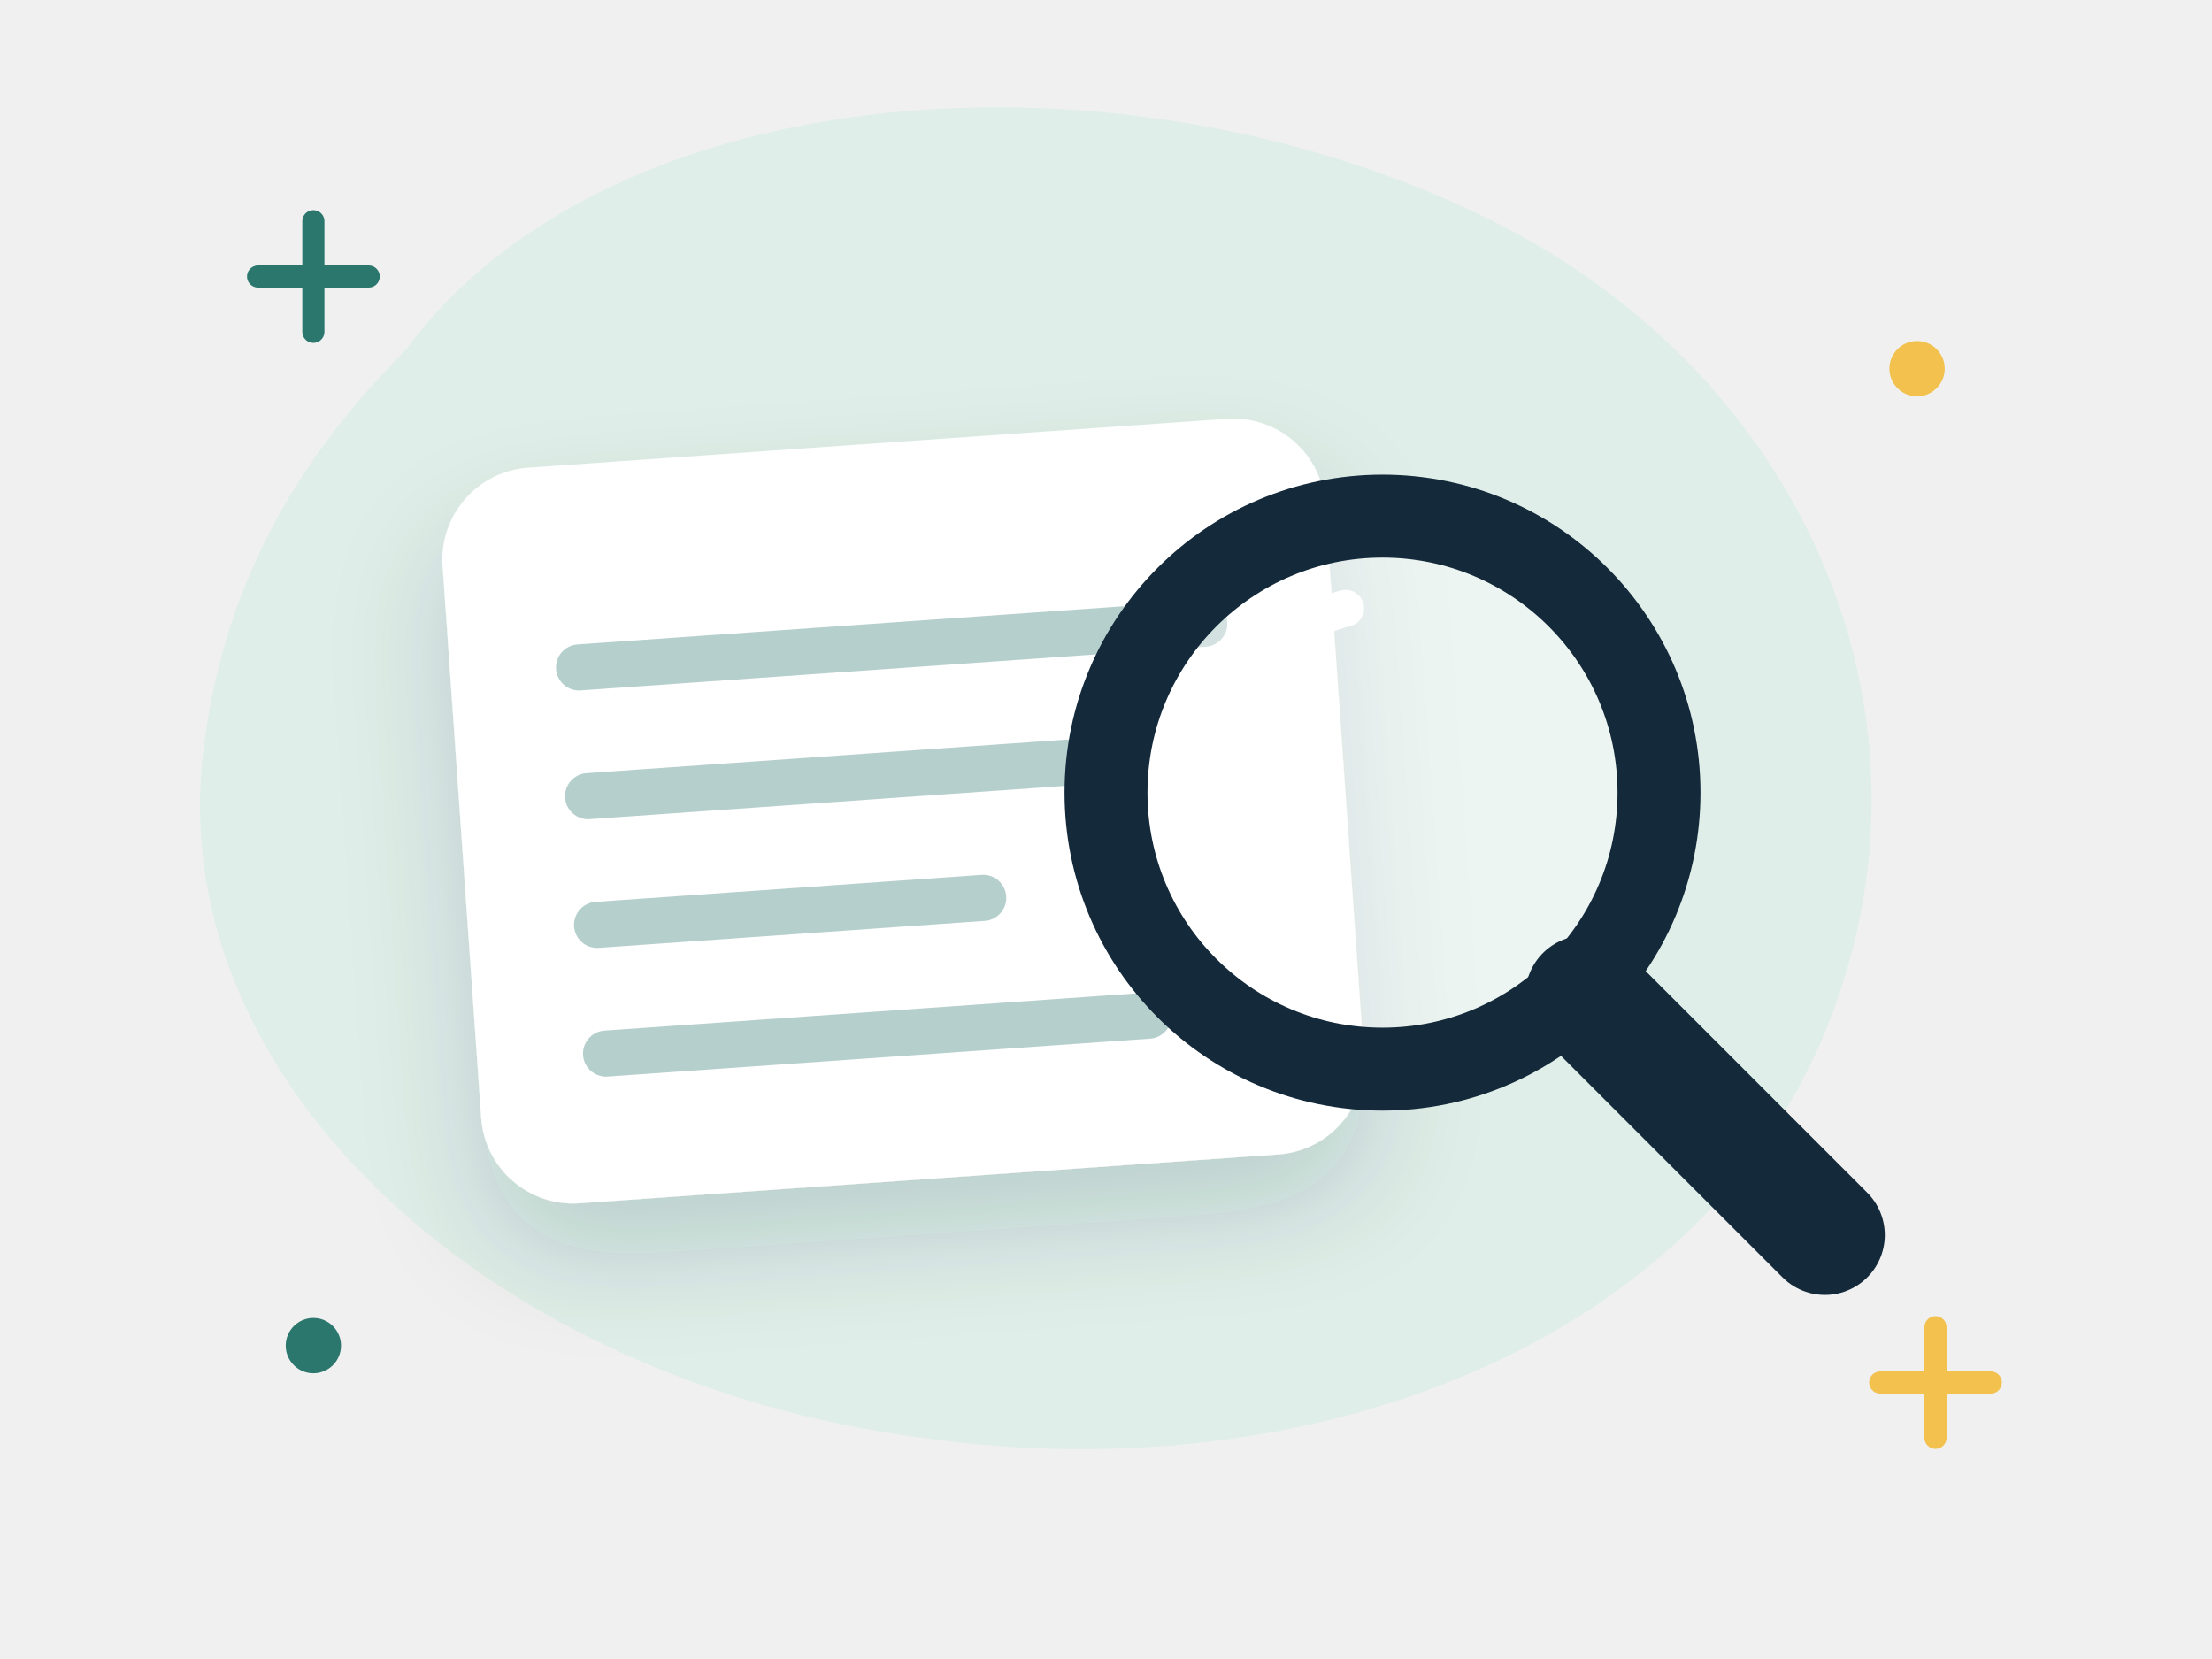
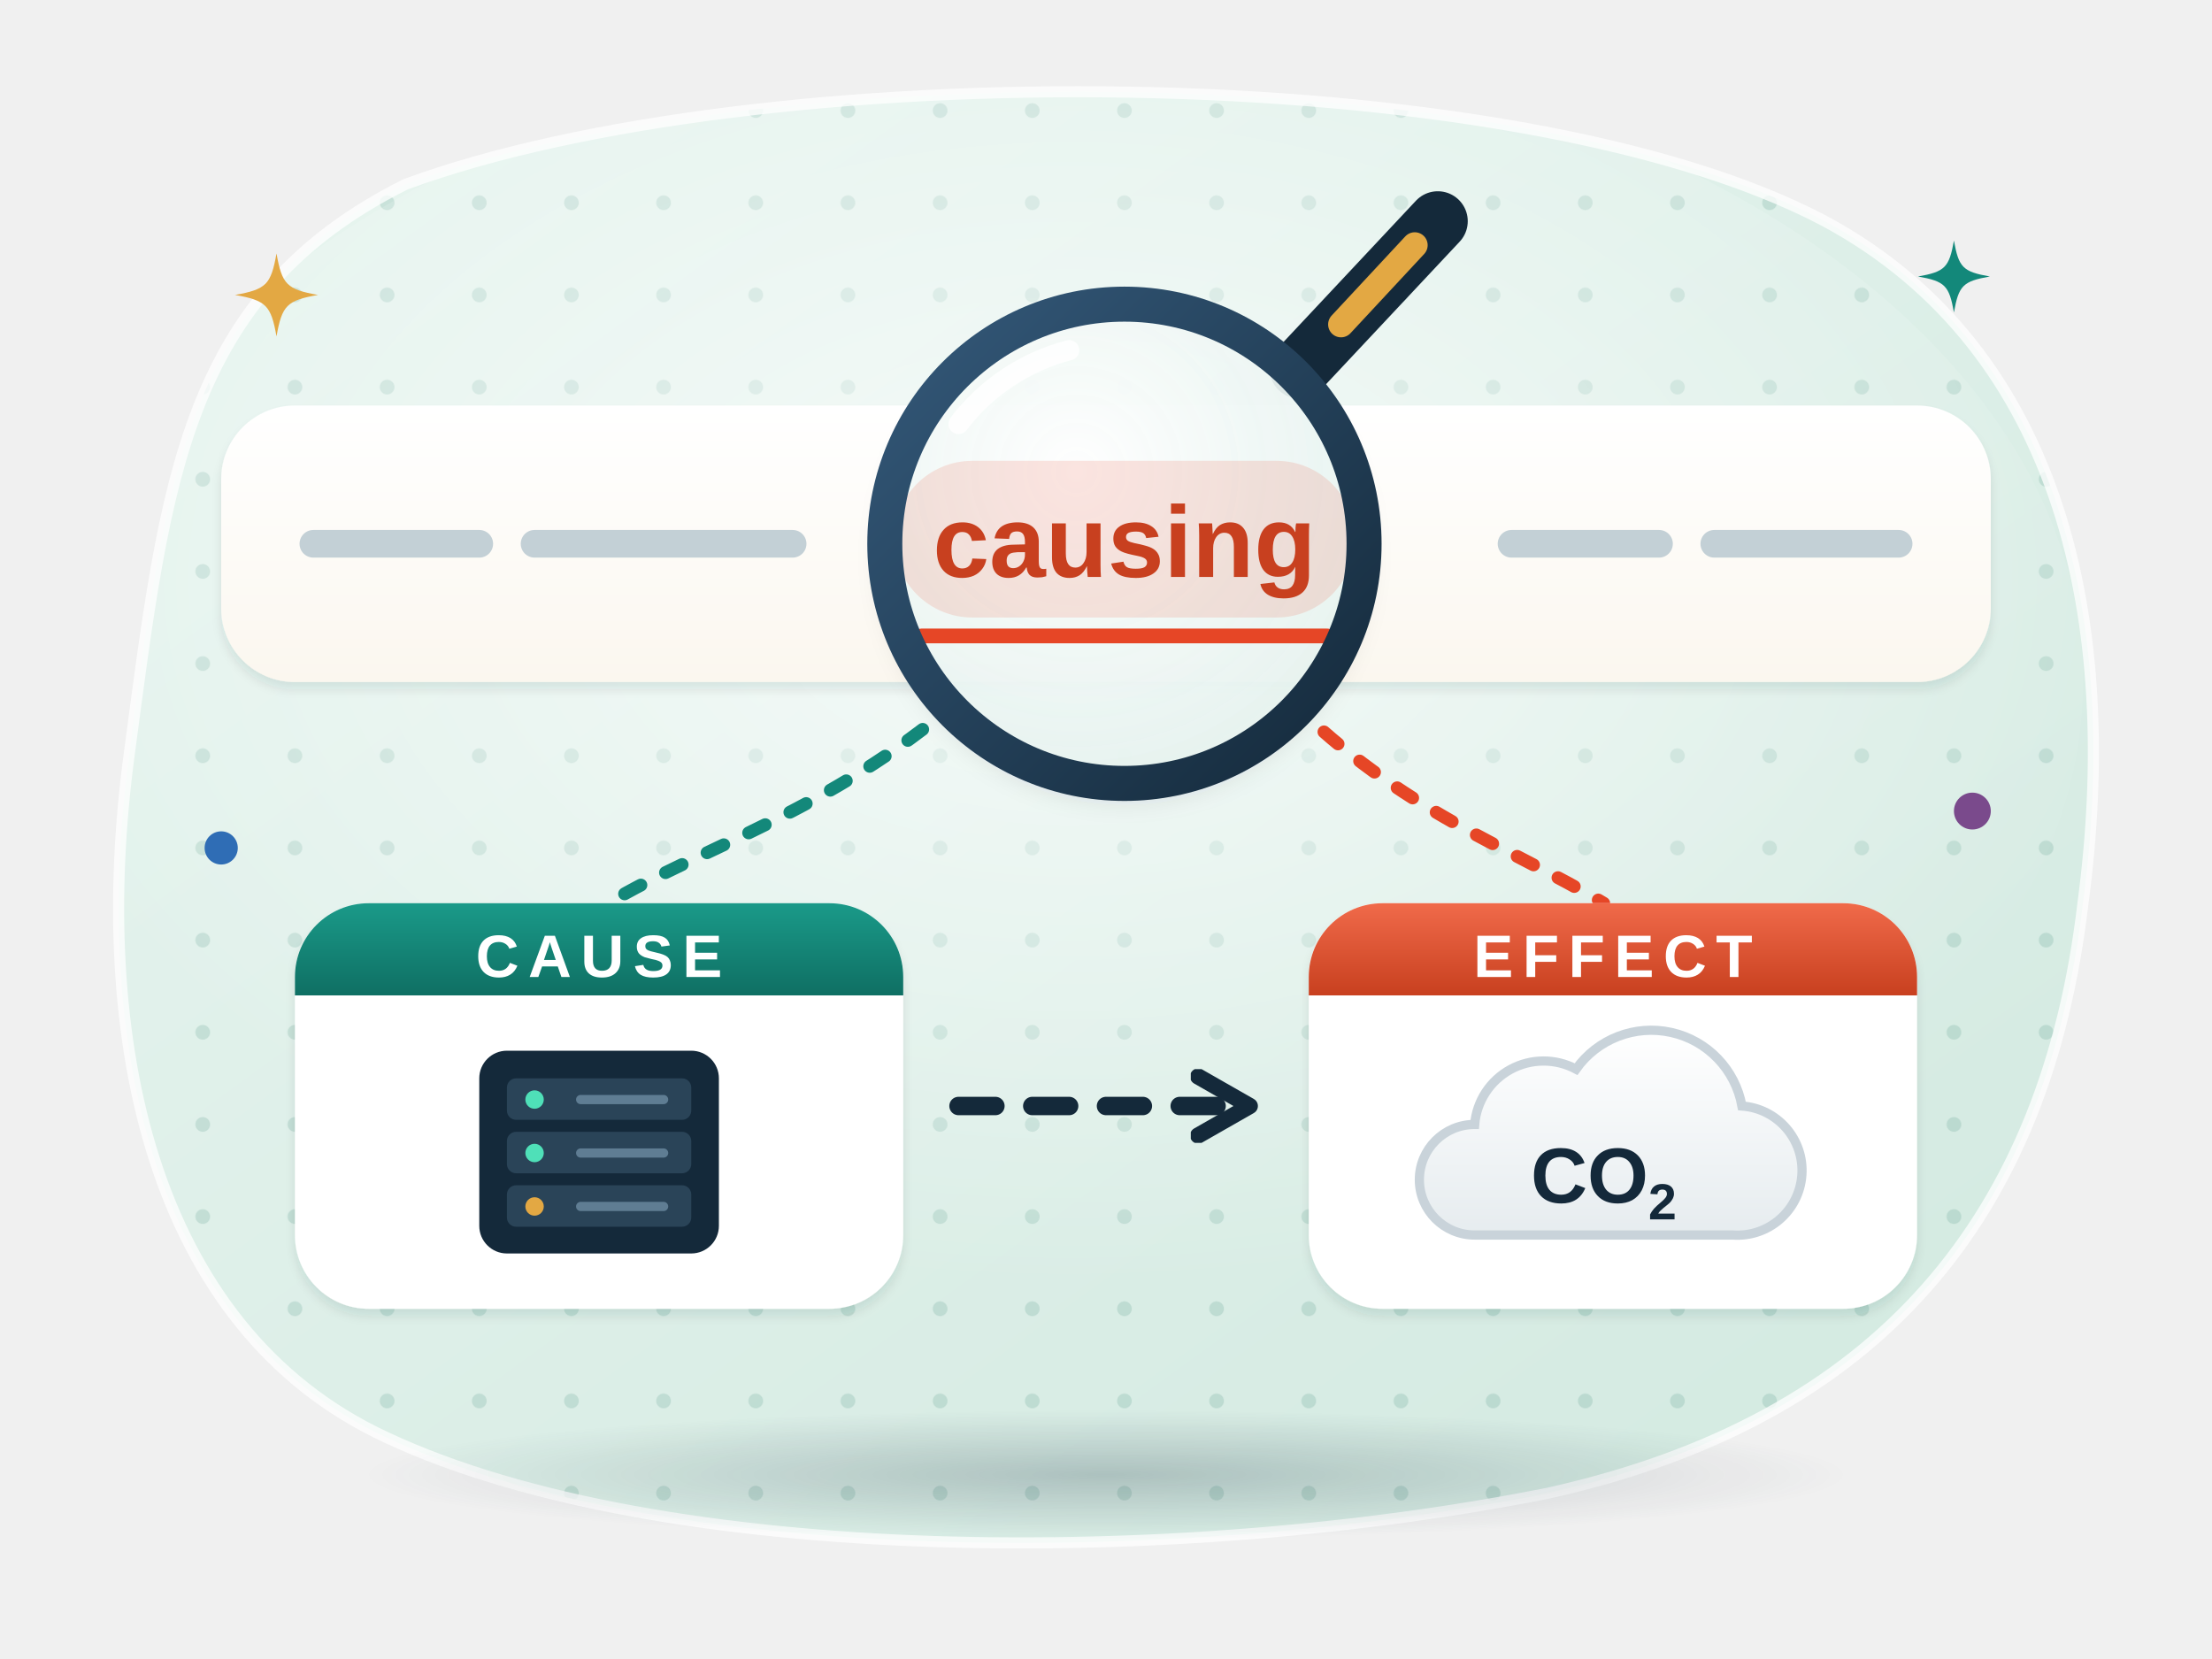
- <svg xmlns="http://www.w3.org/2000/svg" viewBox="0 0 240 180" fill="none" role="img" aria-label="Noticing language">
-   <style>.fl{animation:fl 5s ease-in-out infinite;transform-box:fill-box;transform-origin:center}.f2{animation-delay:-1.7s}.f3{animation-delay:-3.3s}
- .tw{animation:tw 2.8s ease-in-out infinite;transform-box:fill-box;transform-origin:center}.t2{animation-delay:-1.4s}
- .sp{animation:sp 9s linear infinite;transform-box:fill-box;transform-origin:center}.pu{animation:pu 2.2s ease-in-out infinite;transform-box:fill-box;transform-origin:center}
- .dr{stroke-dasharray:6 8;animation:dr 1.6s linear infinite}.bl{animation:bl 4s infinite;transform-box:fill-box;transform-origin:center}
- .sw{animation:sw 3s ease-in-out infinite;transform-box:fill-box;transform-origin:top center}
- @keyframes fl{0%,100%{transform:translateY(0)}50%{transform:translateY(-6px)}}@keyframes tw{0%,100%{opacity:.3;transform:scale(.7)}50%{opacity:1;transform:scale(1.05)}}
- @keyframes sp{to{transform:rotate(360deg)}}@keyframes pu{0%,100%{transform:scale(1)}15%{transform:scale(1.12)}30%{transform:scale(1)}}
- @keyframes dr{to{stroke-dashoffset:-28}}@keyframes bl{0%,92%,100%{transform:scaleY(1)}95%{transform:scaleY(.1)}}@keyframes sw{50%{transform:rotate(6deg)}}
- @media (prefers-reduced-motion:reduce){*{animation:none!important}}</style>
+ <svg xmlns="http://www.w3.org/2000/svg" viewBox="0 0 240 180" fill="none" role="img" aria-label="Noticing cause and effect: a magnifying glass over the word causing in a sentence strip, with dotted links down to a cause card showing a data-centre server and an effect card showing a CO₂ cloud, joined by an arrow">
+   <style>
+ .wa7-fl{animation:wa7-fl 6s ease-in-out infinite;transform-box:fill-box;transform-origin:center}.wa7-f2{animation-delay:-2s}.wa7-f3{animation-delay:-4s}
+ .wa7-tw{animation:wa7-tw 3s ease-in-out infinite;transform-box:fill-box;transform-origin:center}.wa7-t2{animation-delay:-1s}.wa7-t3{animation-delay:-2s}.wa7-t4{animation-delay:-.5s}
+ @keyframes wa7-fl{50%{transform:translateY(-4px)}}
+ @keyframes wa7-tw{0%,100%{opacity:.35;transform:scale(.6)}50%{opacity:1;transform:scale(1)}}
+ .wa7-run{stroke-dasharray:4 4;animation:wa7-run 1.2s linear infinite}
+ @keyframes wa7-run{to{stroke-dashoffset:-16}}
+ .wa7-mg{animation:wa7-mg 5s ease-in-out infinite}
+ @keyframes wa7-mg{50%{transform:translateY(-2px)}}
+ @media (prefers-reduced-motion: reduce){*{animation:none !important}}
+ </style>
  <defs>
-     <filter id="s" x="-30%" y="-30%" width="160%" height="170%">
-       <feDropShadow dx="0" dy="6" stdDeviation="6" flood-color="#14293a" flood-opacity=".16" />
+     <linearGradient id="wa7-bg" x1="0" y1="0" x2="1" y2="1">
+       <stop offset="0" stop-color="#e8f5f0" />
+       <stop offset="1" stop-color="#d2e9e0" />
+     </linearGradient>
+     <pattern id="wa7-dots" width="10" height="10" patternUnits="userSpaceOnUse">
+       <circle cx="2" cy="2" r=".8" fill="#2f7d6b" opacity=".16" />
+     </pattern>
+     <radialGradient id="wa7-glow" cx=".5" cy=".42" r=".55">
+       <stop offset="0" stop-color="#fff" stop-opacity=".7" />
+       <stop offset="1" stop-color="#fff" stop-opacity="0" />
+     </radialGradient>
+     <radialGradient id="wa7-gs" cx=".5" cy=".5" r=".5">
+       <stop offset="0" stop-color="#14293a" stop-opacity=".22" />
+       <stop offset="1" stop-color="#14293a" stop-opacity="0" />
+     </radialGradient>
+     <filter id="wa7-sh" x="-30%" y="-30%" width="160%" height="170%">
+       <feDropShadow dx="0" dy="3" stdDeviation="3" flood-color="#14293a" flood-opacity=".17" />
+       <feDropShadow dx="0" dy=".8" stdDeviation=".5" flood-color="#14293a" flood-opacity=".1" />
    </filter>
+     <filter id="wa7-sh2" x="-30%" y="-30%" width="160%" height="170%">
+       <feDropShadow dx="0" dy="1.5" stdDeviation="1.5" flood-color="#14293a" flood-opacity=".16" />
+     </filter>
+     <linearGradient id="wa7-shine" x1="0" y1="0" x2="0" y2="1">
+       <stop offset="0" stop-color="#fff" stop-opacity=".55" />
+       <stop offset="1" stop-color="#fff" stop-opacity="0" />
+     </linearGradient>
+     <path id="wa7-st" d="M0-6C.8-1.5 1.5-.8 6 0 1.5.8.8 1.5 0 6-.8 1.5-1.5.8-6 0-1.5-.8-.8-1.5 0-6z" />
+     <linearGradient id="wa7-pg" x1="0" y1="0" x2="0" y2="1">
+       <stop offset="0" stop-color="#ffffff" />
+       <stop offset="1" stop-color="#fbf7ef" />
+     </linearGradient>
+     <radialGradient id="wa7-lens" cx=".4" cy=".35" r=".75">
+       <stop offset="0" stop-color="#ffffff" stop-opacity=".95" />
+       <stop offset="1" stop-color="#e3f2ee" stop-opacity=".9" />
+     </radialGradient>
+     <linearGradient id="wa7-rim" x1="0" y1="0" x2="1" y2="1">
+       <stop offset="0" stop-color="#34597a" />
+       <stop offset="1" stop-color="#14293a" />
+     </linearGradient>
+     <linearGradient id="wa7-c" x1="0" y1="0" x2="0" y2="1">
+       <stop offset="0" stop-color="#1a9a89" />
+       <stop offset="1" stop-color="#0f6f63" />
+     </linearGradient>
+     <linearGradient id="wa7-e" x1="0" y1="0" x2="0" y2="1">
+       <stop offset="0" stop-color="#f06a4a" />
+       <stop offset="1" stop-color="#c8401f" />
+     </linearGradient>
+     <linearGradient id="wa7-cl" x1="0" y1="0" x2="0" y2="1">
+       <stop offset="0" stop-color="#ffffff" />
+       <stop offset="1" stop-color="#e6ecef" />
+     </linearGradient>
+     <marker id="wa7-ah" viewBox="0 0 10 10" refX="6" refY="5" markerWidth="4" markerHeight="4" orient="auto">
+       <path d="M1 1l7 4-7 4" fill="none" stroke="#14293a" stroke-width="2.2" stroke-linecap="round" stroke-linejoin="round" />
+     </marker>
  </defs>
-   <path d="M44 38c22-30 78-34 118-14 34 17 50 54 36 88-14 34-56 50-98 44C54 150 18 118 22 82c2-18 10-32 22-44z" fill="#dfeee8" />
-   <path class="tw" d="M28 30h12m-6-6v12" stroke="#2b776e" stroke-width="2.4" stroke-linecap="round" />
-   <path class="tw t2" d="M204 150h12m-6-6v12" stroke="#f2c14e" stroke-width="2.4" stroke-linecap="round" />
-   <circle class="tw t2" cx="208" cy="40" r="3" fill="#f2c14e" />
-   <circle class="tw" cx="34" cy="146" r="3" fill="#2b776e" />
-   <g transform="rotate(-4 98.0 88.0)" filter="url(#s)">
-     <rect x="50" y="48" width="96" height="80" rx="10" fill="#fff" />
-     <path d="M64 70h68" stroke="#2b776e" stroke-opacity=".35" stroke-width="5" stroke-linecap="round" />
-     <path d="M64 84h55" stroke="#2b776e" stroke-opacity=".35" stroke-width="5" stroke-linecap="round" />
-     <path d="M64 98h42" stroke="#2b776e" stroke-opacity=".35" stroke-width="5" stroke-linecap="round" />
-     <path d="M64 112h59" stroke="#2b776e" stroke-opacity=".35" stroke-width="5" stroke-linecap="round" />
+   <path d="M44 20C82 6 164 6 198 24c26 14 32 44 28 74-4 34-22 56-58 64-40 8-96 8-126-6C16 144 10 112 14 82c4-30 6-50 30-62z" fill="url(#wa7-bg)" />
+   <clipPath id="wa7-clip">
+     <path d="M44 20C82 6 164 6 198 24c26 14 32 44 28 74-4 34-22 56-58 64-40 8-96 8-126-6C16 144 10 112 14 82c4-30 6-50 30-62z" />
+   </clipPath>
+   <g clip-path="url(#wa7-clip)">
+     <rect width="240" height="180" fill="url(#wa7-dots)" />
+     <ellipse cx="116" cy="74" rx="110" ry="70" fill="url(#wa7-glow)" />
  </g>
-   <g class="fl">
-     <circle cx="150" cy="86" r="30" fill="#fff" fill-opacity=".4" stroke="#14293a" stroke-width="9" />
-     <path d="M172 108l26 26" stroke="#14293a" stroke-width="13" stroke-linecap="round" />
-     <path d="M134 76a18 18 0 0 1 12-10" stroke="#fff" stroke-width="4" stroke-linecap="round" />
+   <path d="M44 20C82 6 164 6 198 24c26 14 32 44 28 74-4 34-22 56-58 64-40 8-96 8-126-6C16 144 10 112 14 82c4-30 6-50 30-62z" stroke="#fff" stroke-opacity=".75" stroke-width="1.2" />
+   <ellipse cx="120" cy="160" rx="80" ry="7" fill="url(#wa7-gs)" />
+   <g filter="url(#wa7-sh)">
+     <rect x="24" y="44" width="192" height="30" rx="8" fill="url(#wa7-pg)" />
  </g>
+   <g stroke="#c3d0d6" stroke-width="3" stroke-linecap="round">
+     <path d="M34 59h18M58 59h28" />
+     <path d="M164 59h16M186 59h20" />
+   </g>
+   <path d="M104 76C90 88 76 92 66 98" stroke="#13887a" stroke-width="1.4" stroke-dasharray="2 3" stroke-linecap="round" />
+   <path d="M140 76C152 88 164 92 174 98" stroke="#e64626" stroke-width="1.4" stroke-dasharray="2 3" stroke-linecap="round" />
+   <g class="wa7-mg">
+     <path d="M141 40l15-16" stroke="#14293a" stroke-width="6.5" stroke-linecap="round" />
+     <path d="M145.5 35.2l8-8.6" stroke="#e3a843" stroke-width="2.8" stroke-linecap="round" />
+     <circle cx="122" cy="59" r="26" fill="url(#wa7-lens)" filter="url(#wa7-sh2)" />
+     <rect x="97" y="50" width="50" height="17" rx="8.5" fill="#e64626" fill-opacity=".14" />
+     <text x="122" y="62.6" text-anchor="middle" font-family="'Helvetica Neue', Arial, sans-serif" font-size="11" font-weight="800" fill="#c8401f">causing</text>
+     <path d="M100 69h44" stroke="#e64626" stroke-width="1.6" stroke-linecap="round" />
+     <circle cx="122" cy="59" r="26" stroke="url(#wa7-rim)" stroke-width="3.8" />
+     <path d="M104 46a22 22 0 0 1 12-8" stroke="#fff" stroke-width="2.2" stroke-linecap="round" opacity=".85" />
+   </g>
+   <g filter="url(#wa7-sh)">
+     <rect x="32" y="98" width="66" height="44" rx="8" fill="#fff" />
+   </g>
+   <path d="M40 98h50a8 8 0 0 1 8 8v2H32v-2a8 8 0 0 1 8-8z" fill="url(#wa7-c)" />
+   <text x="65" y="106" text-anchor="middle" font-family="'Helvetica Neue', Arial, sans-serif" font-size="6.5" font-weight="800" fill="#fff" letter-spacing="1">CAUSE</text>
+   <g transform="translate(65 125)">
+     <rect x="-13" y="-11" width="26" height="22" rx="3" fill="#14293a" />
+     <rect x="-10" y="-8" width="20" height="4.5" rx="1" fill="#2a4458" />
+     <rect x="-10" y="-2.2" width="20" height="4.5" rx="1" fill="#2a4458" />
+     <rect x="-10" y="3.6" width="20" height="4.5" rx="1" fill="#2a4458" />
+     <circle cx="-7" cy="-5.7" r="1" fill="#4fe0b8" />
+     <circle cx="-7" cy=".1" r="1" fill="#4fe0b8" />
+     <circle cx="-7" cy="5.9" r="1" fill="#e3a843" />
+     <path d="M-2-5.7h9M-2 .1h9M-2 5.9h9" stroke="#5f7d93" stroke-width="1" stroke-linecap="round" />
+   </g>
+   <path class="wa7-run" d="M104 120h30" stroke="#14293a" stroke-width="2" stroke-linecap="round" marker-end="url(#wa7-ah)" />
+   <g filter="url(#wa7-sh)">
+     <rect x="142" y="98" width="66" height="44" rx="8" fill="#fff" />
+   </g>
+   <path d="M150 98h50a8 8 0 0 1 8 8v2h-66v-2a8 8 0 0 1 8-8z" fill="url(#wa7-e)" />
+   <text x="175" y="106" text-anchor="middle" font-family="'Helvetica Neue', Arial, sans-serif" font-size="6.5" font-weight="800" fill="#fff" letter-spacing="1">EFFECT</text>
+   <g transform="translate(175 126)">
+     <path d="M-15 8h28a7 7 0 0 0 1-14 10 10 0 0 0-18-4 7.5 7.5 0 0 0-11 6 6 6 0 0 0 0 12z" fill="url(#wa7-cl)" stroke="#c9d3da" stroke-width="1" />
+     <text x="-1" y="4.5" text-anchor="middle" font-family="'Helvetica Neue', Arial, sans-serif" font-size="8.5" font-weight="800" fill="#14293a">CO<tspan font-size="5.5" dy="1.8">2</tspan>
+     </text>
+   </g>
+   <g transform="translate(30 32) scale(0.75)">
+     <use href="#wa7-st" class="wa7-tw" fill="#e3a843" />
+   </g>
+   <g transform="translate(212 30) scale(0.65)">
+     <use href="#wa7-st" class="wa7-tw wa7-t2" fill="#13887a" />
+   </g>
+   <circle class="wa7-tw wa7-t3" cx="214" cy="88" r="2" fill="#7a4a8c" />
+   <circle class="wa7-tw wa7-t4" cx="24" cy="92" r="1.8" fill="#2f6db5" />
</svg>
